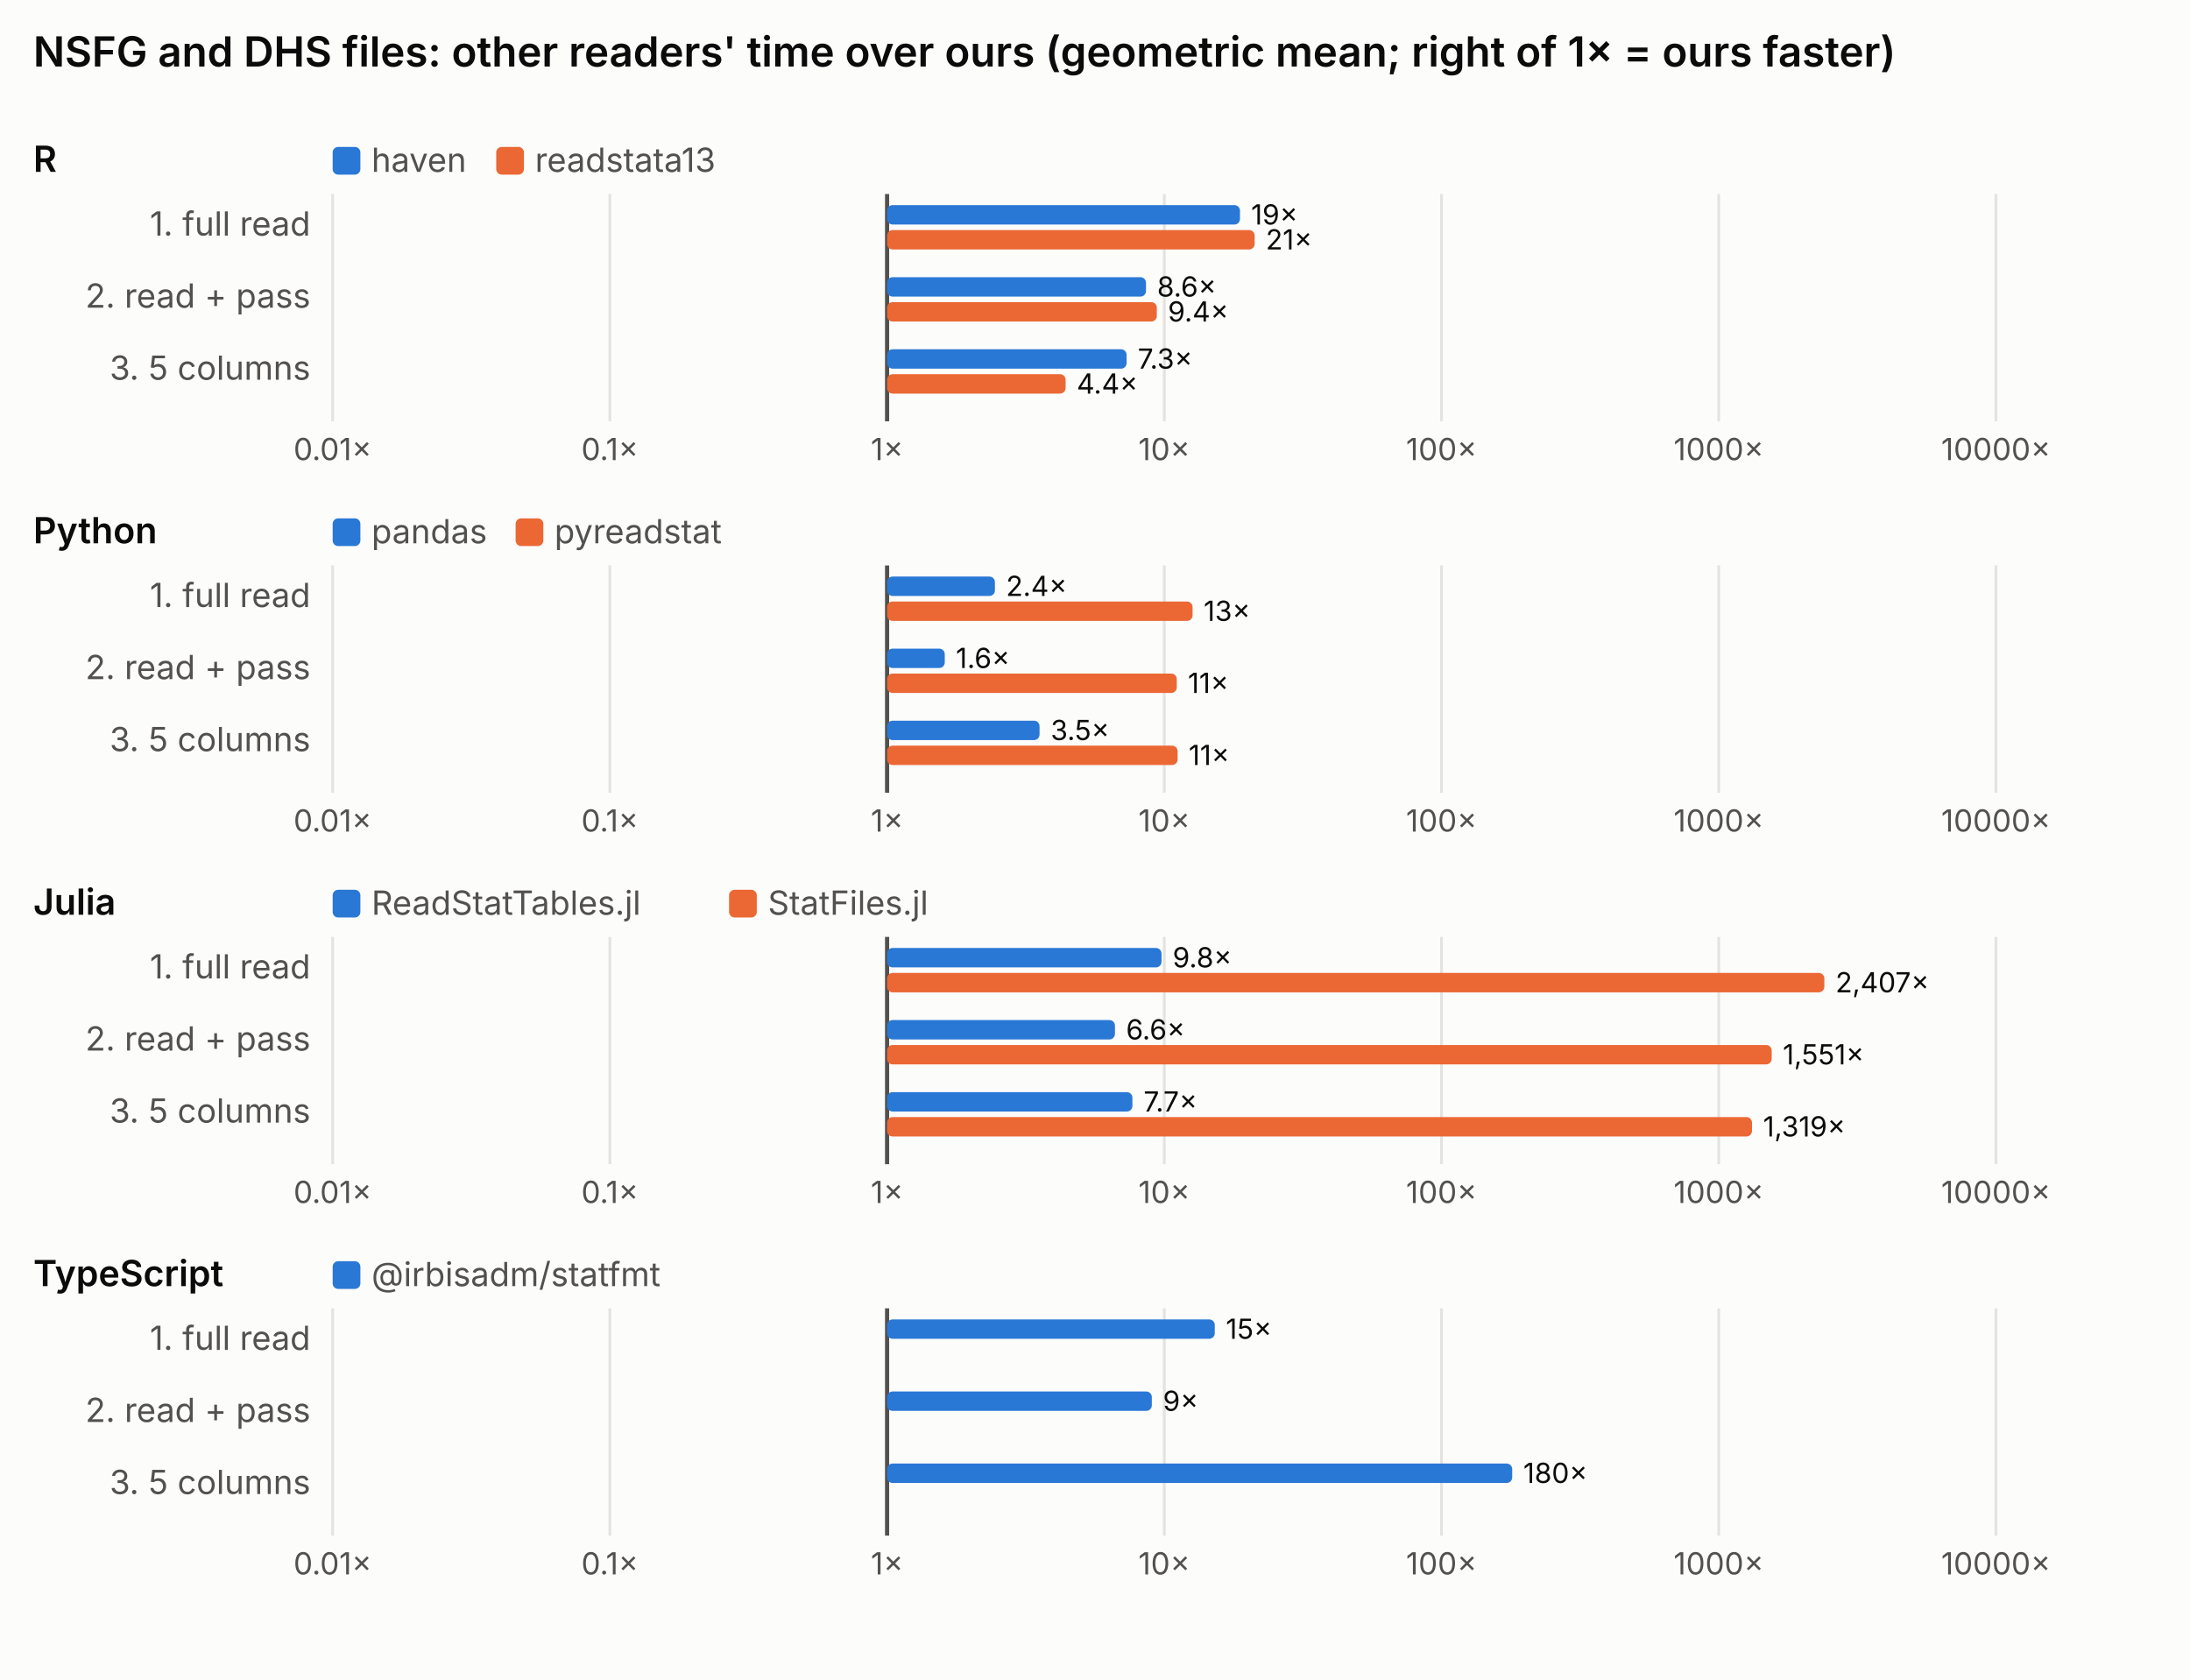
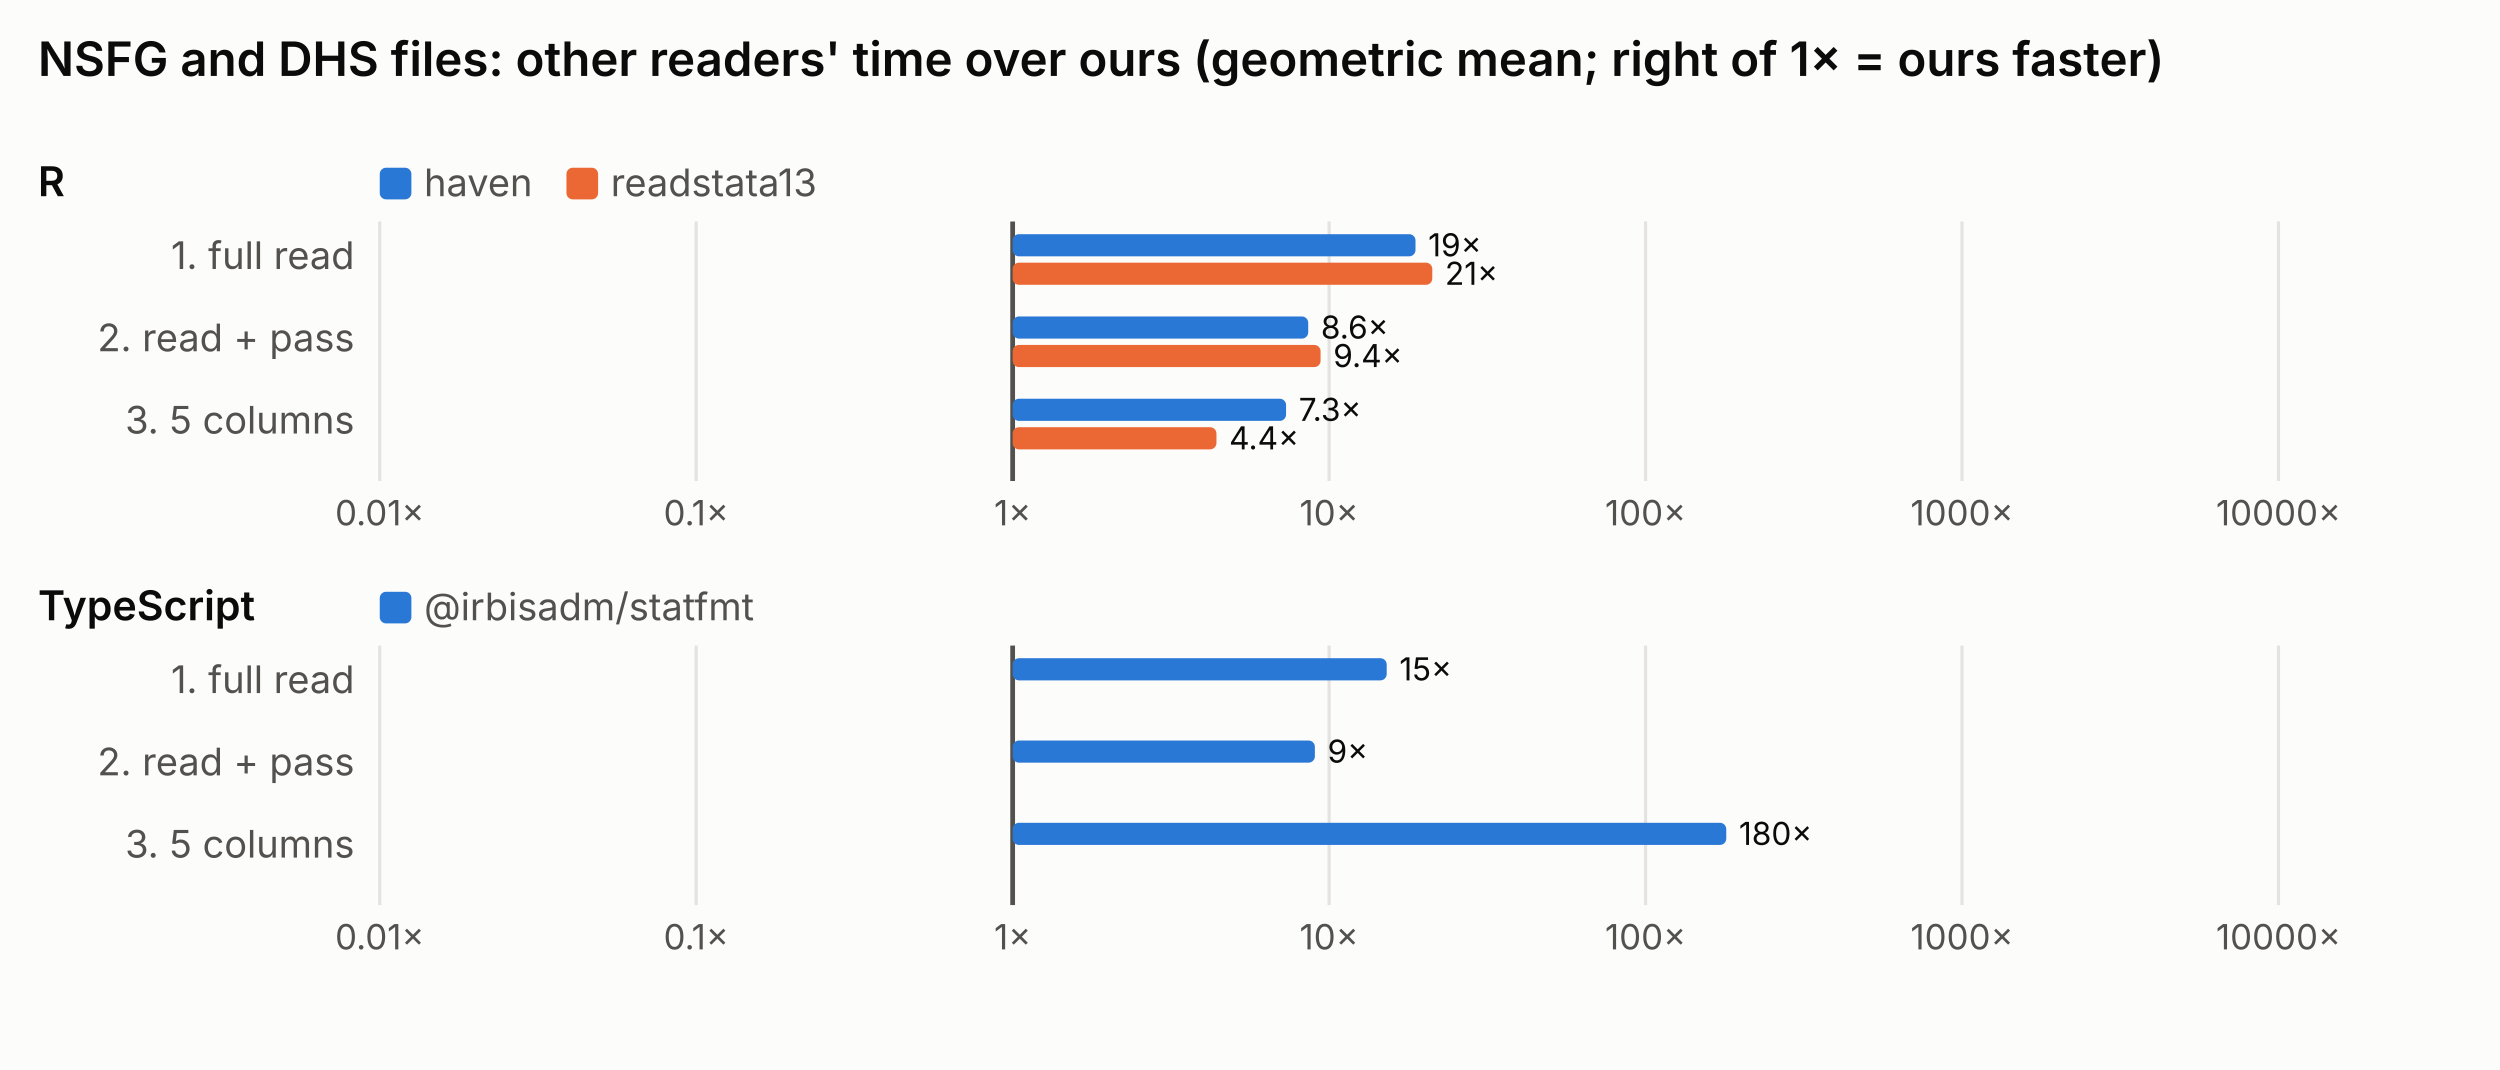
- <svg xmlns="http://www.w3.org/2000/svg" width="790" height="606" viewBox="0 0 790 606" role="img" aria-label="NSFG and DHS files: time of each reader over ours">
+ <svg xmlns="http://www.w3.org/2000/svg" width="790" height="338" viewBox="0 0 790 338" role="img" aria-label="NSFG and DHS files: time of each reader over ours">
  <style>
svg { font-family: -apple-system, system-ui, sans-serif; }
.bg { fill: #fcfcfb; } .t { fill: #0b0b0b; } .t2 { fill: #52514e; }
.grid { stroke: #e4e3df; stroke-width: 1; } .one { stroke: #52514e; stroke-width: 1.5; }
.s0 { fill: #2a78d6; } .s1 { fill: #eb6834; }
@media (prefers-color-scheme: dark) {
  .bg { fill: #1a1a19; } .t { fill: #f0efec; } .t2 { fill: #c3c2b7; }
  .grid { stroke: #3a3a37; } .one { stroke: #c3c2b7; }
  .s0 { fill: #3987e5; } .s1 { fill: #d95926; }
}
</style>
-   <rect class="bg" width="790" height="606" />
+   <rect class="bg" width="790" height="338" />
  <text class="t" x="12" y="24" font-size="15" font-weight="600">NSFG and DHS files: other readers' time over ours (geometric mean; right of 1× = ours faster)</text>
  <text class="t" x="12" y="62" font-size="13" font-weight="600">R</text>
  <rect class="s0" x="120" y="53" width="10" height="10" rx="2" />
  <text class="t2" x="134" y="62" font-size="12">haven</text>
  <rect class="s1" x="179" y="53" width="10" height="10" rx="2" />
  <text class="t2" x="193" y="62" font-size="12">readstata13</text>
  <line class="grid" x1="120.0" x2="120.0" y1="70" y2="152" />
  <text class="t2" x="120.0" y="166" font-size="11" text-anchor="middle">0.01×</text>
  <line class="grid" x1="220.0" x2="220.0" y1="70" y2="152" />
  <text class="t2" x="220.0" y="166" font-size="11" text-anchor="middle">0.1×</text>
  <line class="one" x1="320.0" x2="320.0" y1="70" y2="152" />
  <text class="t2" x="320.0" y="166" font-size="11" text-anchor="middle">1×</text>
  <line class="grid" x1="420.0" x2="420.0" y1="70" y2="152" />
  <text class="t2" x="420.0" y="166" font-size="11" text-anchor="middle">10×</text>
  <line class="grid" x1="520.0" x2="520.0" y1="70" y2="152" />
  <text class="t2" x="520.0" y="166" font-size="11" text-anchor="middle">100×</text>
  <line class="grid" x1="620.0" x2="620.0" y1="70" y2="152" />
  <text class="t2" x="620.0" y="166" font-size="11" text-anchor="middle">1000×</text>
  <line class="grid" x1="720.0" x2="720.0" y1="70" y2="152" />
  <text class="t2" x="720.0" y="166" font-size="11" text-anchor="middle">10000×</text>
  <text class="t2" x="112" y="85" font-size="12" text-anchor="end">1. full read</text>
  <rect class="s0" x="320.0" y="74" width="127.3" height="7" rx="2" />
  <text class="t" x="451.3" y="81" font-size="10" text-anchor="start">19×</text>
  <rect class="s1" x="320.0" y="83" width="132.6" height="7" rx="2" />
  <text class="t" x="456.6" y="90" font-size="10" text-anchor="start">21×</text>
  <text class="t2" x="112" y="111" font-size="12" text-anchor="end">2. read + pass</text>
  <rect class="s0" x="320.0" y="100" width="93.4" height="7" rx="2" />
  <text class="t" x="417.4" y="107" font-size="10" text-anchor="start">8.6×</text>
  <rect class="s1" x="320.0" y="109" width="97.3" height="7" rx="2" />
  <text class="t" x="421.3" y="116" font-size="10" text-anchor="start">9.4×</text>
  <text class="t2" x="112" y="137" font-size="12" text-anchor="end">3. 5 columns</text>
  <rect class="s0" x="320.0" y="126" width="86.4" height="7" rx="2" />
  <text class="t" x="410.4" y="133" font-size="10" text-anchor="start">7.3×</text>
  <rect class="s1" x="320.0" y="135" width="64.4" height="7" rx="2" />
  <text class="t" x="388.4" y="142" font-size="10" text-anchor="start">4.4×</text>
-   <text class="t" x="12" y="196" font-size="13" font-weight="600">Python</text>
+   <text class="t" x="12" y="196" font-size="13" font-weight="600">TypeScript</text>
  <rect class="s0" x="120" y="187" width="10" height="10" rx="2" />
-   <text class="t2" x="134" y="196" font-size="12">pandas</text>
-   <rect class="s1" x="186" y="187" width="10" height="10" rx="2" />
-   <text class="t2" x="200" y="196" font-size="12">pyreadstat</text>
+   <text class="t2" x="134" y="196" font-size="12">@irbisadm/statfmt</text>
  <line class="grid" x1="120.0" x2="120.0" y1="204" y2="286" />
  <text class="t2" x="120.0" y="300" font-size="11" text-anchor="middle">0.01×</text>
  <line class="grid" x1="220.0" x2="220.0" y1="204" y2="286" />
  <text class="t2" x="220.0" y="300" font-size="11" text-anchor="middle">0.1×</text>
  <line class="one" x1="320.0" x2="320.0" y1="204" y2="286" />
  <text class="t2" x="320.0" y="300" font-size="11" text-anchor="middle">1×</text>
  <line class="grid" x1="420.0" x2="420.0" y1="204" y2="286" />
  <text class="t2" x="420.0" y="300" font-size="11" text-anchor="middle">10×</text>
  <line class="grid" x1="520.0" x2="520.0" y1="204" y2="286" />
  <text class="t2" x="520.0" y="300" font-size="11" text-anchor="middle">100×</text>
  <line class="grid" x1="620.0" x2="620.0" y1="204" y2="286" />
  <text class="t2" x="620.0" y="300" font-size="11" text-anchor="middle">1000×</text>
  <line class="grid" x1="720.0" x2="720.0" y1="204" y2="286" />
  <text class="t2" x="720.0" y="300" font-size="11" text-anchor="middle">10000×</text>
  <text class="t2" x="112" y="219" font-size="12" text-anchor="end">1. full read</text>
-   <rect class="s0" x="320.0" y="208" width="38.9" height="7" rx="2" />
-   <text class="t" x="362.9" y="215" font-size="10" text-anchor="start">2.4×</text>
-   <rect class="s1" x="320.0" y="217" width="110.2" height="7" rx="2" />
-   <text class="t" x="434.2" y="224" font-size="10" text-anchor="start">13×</text>
+   <rect class="s0" x="320.0" y="208" width="118.2" height="7" rx="2" />
+   <text class="t" x="442.2" y="215" font-size="10" text-anchor="start">15×</text>
  <text class="t2" x="112" y="245" font-size="12" text-anchor="end">2. read + pass</text>
-   <rect class="s0" x="320.0" y="234" width="20.8" height="7" rx="2" />
-   <text class="t" x="344.8" y="241" font-size="10" text-anchor="start">1.6×</text>
-   <rect class="s1" x="320.0" y="243" width="104.5" height="7" rx="2" />
-   <text class="t" x="428.5" y="250" font-size="10" text-anchor="start">11×</text>
+   <rect class="s0" x="320.0" y="234" width="95.5" height="7" rx="2" />
+   <text class="t" x="419.5" y="241" font-size="10" text-anchor="start">9×</text>
  <text class="t2" x="112" y="271" font-size="12" text-anchor="end">3. 5 columns</text>
-   <rect class="s0" x="320.0" y="260" width="55.0" height="7" rx="2" />
-   <text class="t" x="379.0" y="267" font-size="10" text-anchor="start">3.5×</text>
-   <rect class="s1" x="320.0" y="269" width="104.8" height="7" rx="2" />
-   <text class="t" x="428.8" y="276" font-size="10" text-anchor="start">11×</text>
-   <text class="t" x="12" y="330" font-size="13" font-weight="600">Julia</text>
-   <rect class="s0" x="120" y="321" width="10" height="10" rx="2" />
-   <text class="t2" x="134" y="330" font-size="12">ReadStatTables.jl</text>
-   <rect class="s1" x="263" y="321" width="10" height="10" rx="2" />
-   <text class="t2" x="277" y="330" font-size="12">StatFiles.jl</text>
-   <line class="grid" x1="120.0" x2="120.0" y1="338" y2="420" />
-   <text class="t2" x="120.0" y="434" font-size="11" text-anchor="middle">0.01×</text>
-   <line class="grid" x1="220.0" x2="220.0" y1="338" y2="420" />
-   <text class="t2" x="220.0" y="434" font-size="11" text-anchor="middle">0.1×</text>
-   <line class="one" x1="320.0" x2="320.0" y1="338" y2="420" />
-   <text class="t2" x="320.0" y="434" font-size="11" text-anchor="middle">1×</text>
-   <line class="grid" x1="420.0" x2="420.0" y1="338" y2="420" />
-   <text class="t2" x="420.0" y="434" font-size="11" text-anchor="middle">10×</text>
-   <line class="grid" x1="520.0" x2="520.0" y1="338" y2="420" />
-   <text class="t2" x="520.0" y="434" font-size="11" text-anchor="middle">100×</text>
-   <line class="grid" x1="620.0" x2="620.0" y1="338" y2="420" />
-   <text class="t2" x="620.0" y="434" font-size="11" text-anchor="middle">1000×</text>
-   <line class="grid" x1="720.0" x2="720.0" y1="338" y2="420" />
-   <text class="t2" x="720.0" y="434" font-size="11" text-anchor="middle">10000×</text>
-   <text class="t2" x="112" y="353" font-size="12" text-anchor="end">1. full read</text>
-   <rect class="s0" x="320.0" y="342" width="99.0" height="7" rx="2" />
-   <text class="t" x="423.0" y="349" font-size="10" text-anchor="start">9.8×</text>
-   <rect class="s1" x="320.0" y="351" width="338.1" height="7" rx="2" />
-   <text class="t" x="662.1" y="358" font-size="10" text-anchor="start">2,407×</text>
-   <text class="t2" x="112" y="379" font-size="12" text-anchor="end">2. read + pass</text>
-   <rect class="s0" x="320.0" y="368" width="82.2" height="7" rx="2" />
-   <text class="t" x="406.2" y="375" font-size="10" text-anchor="start">6.6×</text>
-   <rect class="s1" x="320.0" y="377" width="319.1" height="7" rx="2" />
-   <text class="t" x="643.1" y="384" font-size="10" text-anchor="start">1,551×</text>
-   <text class="t2" x="112" y="405" font-size="12" text-anchor="end">3. 5 columns</text>
-   <rect class="s0" x="320.0" y="394" width="88.5" height="7" rx="2" />
-   <text class="t" x="412.5" y="401" font-size="10" text-anchor="start">7.7×</text>
-   <rect class="s1" x="320.0" y="403" width="312.0" height="7" rx="2" />
-   <text class="t" x="636.0" y="410" font-size="10" text-anchor="start">1,319×</text>
-   <text class="t" x="12" y="464" font-size="13" font-weight="600">TypeScript</text>
-   <rect class="s0" x="120" y="455" width="10" height="10" rx="2" />
-   <text class="t2" x="134" y="464" font-size="12">@irbisadm/statfmt</text>
-   <line class="grid" x1="120.0" x2="120.0" y1="472" y2="554" />
-   <text class="t2" x="120.0" y="568" font-size="11" text-anchor="middle">0.01×</text>
-   <line class="grid" x1="220.0" x2="220.0" y1="472" y2="554" />
-   <text class="t2" x="220.0" y="568" font-size="11" text-anchor="middle">0.1×</text>
-   <line class="one" x1="320.0" x2="320.0" y1="472" y2="554" />
-   <text class="t2" x="320.0" y="568" font-size="11" text-anchor="middle">1×</text>
-   <line class="grid" x1="420.0" x2="420.0" y1="472" y2="554" />
-   <text class="t2" x="420.0" y="568" font-size="11" text-anchor="middle">10×</text>
-   <line class="grid" x1="520.0" x2="520.0" y1="472" y2="554" />
-   <text class="t2" x="520.0" y="568" font-size="11" text-anchor="middle">100×</text>
-   <line class="grid" x1="620.0" x2="620.0" y1="472" y2="554" />
-   <text class="t2" x="620.0" y="568" font-size="11" text-anchor="middle">1000×</text>
-   <line class="grid" x1="720.0" x2="720.0" y1="472" y2="554" />
-   <text class="t2" x="720.0" y="568" font-size="11" text-anchor="middle">10000×</text>
-   <text class="t2" x="112" y="487" font-size="12" text-anchor="end">1. full read</text>
-   <rect class="s0" x="320.0" y="476" width="118.2" height="7" rx="2" />
-   <text class="t" x="442.2" y="483" font-size="10" text-anchor="start">15×</text>
-   <text class="t2" x="112" y="513" font-size="12" text-anchor="end">2. read + pass</text>
-   <rect class="s0" x="320.0" y="502" width="95.5" height="7" rx="2" />
-   <text class="t" x="419.5" y="509" font-size="10" text-anchor="start">9×</text>
-   <text class="t2" x="112" y="539" font-size="12" text-anchor="end">3. 5 columns</text>
-   <rect class="s0" x="320.0" y="528" width="225.5" height="7" rx="2" />
-   <text class="t" x="549.5" y="535" font-size="10" text-anchor="start">180×</text>
+   <rect class="s0" x="320.0" y="260" width="225.5" height="7" rx="2" />
+   <text class="t" x="549.5" y="267" font-size="10" text-anchor="start">180×</text>
</svg>
